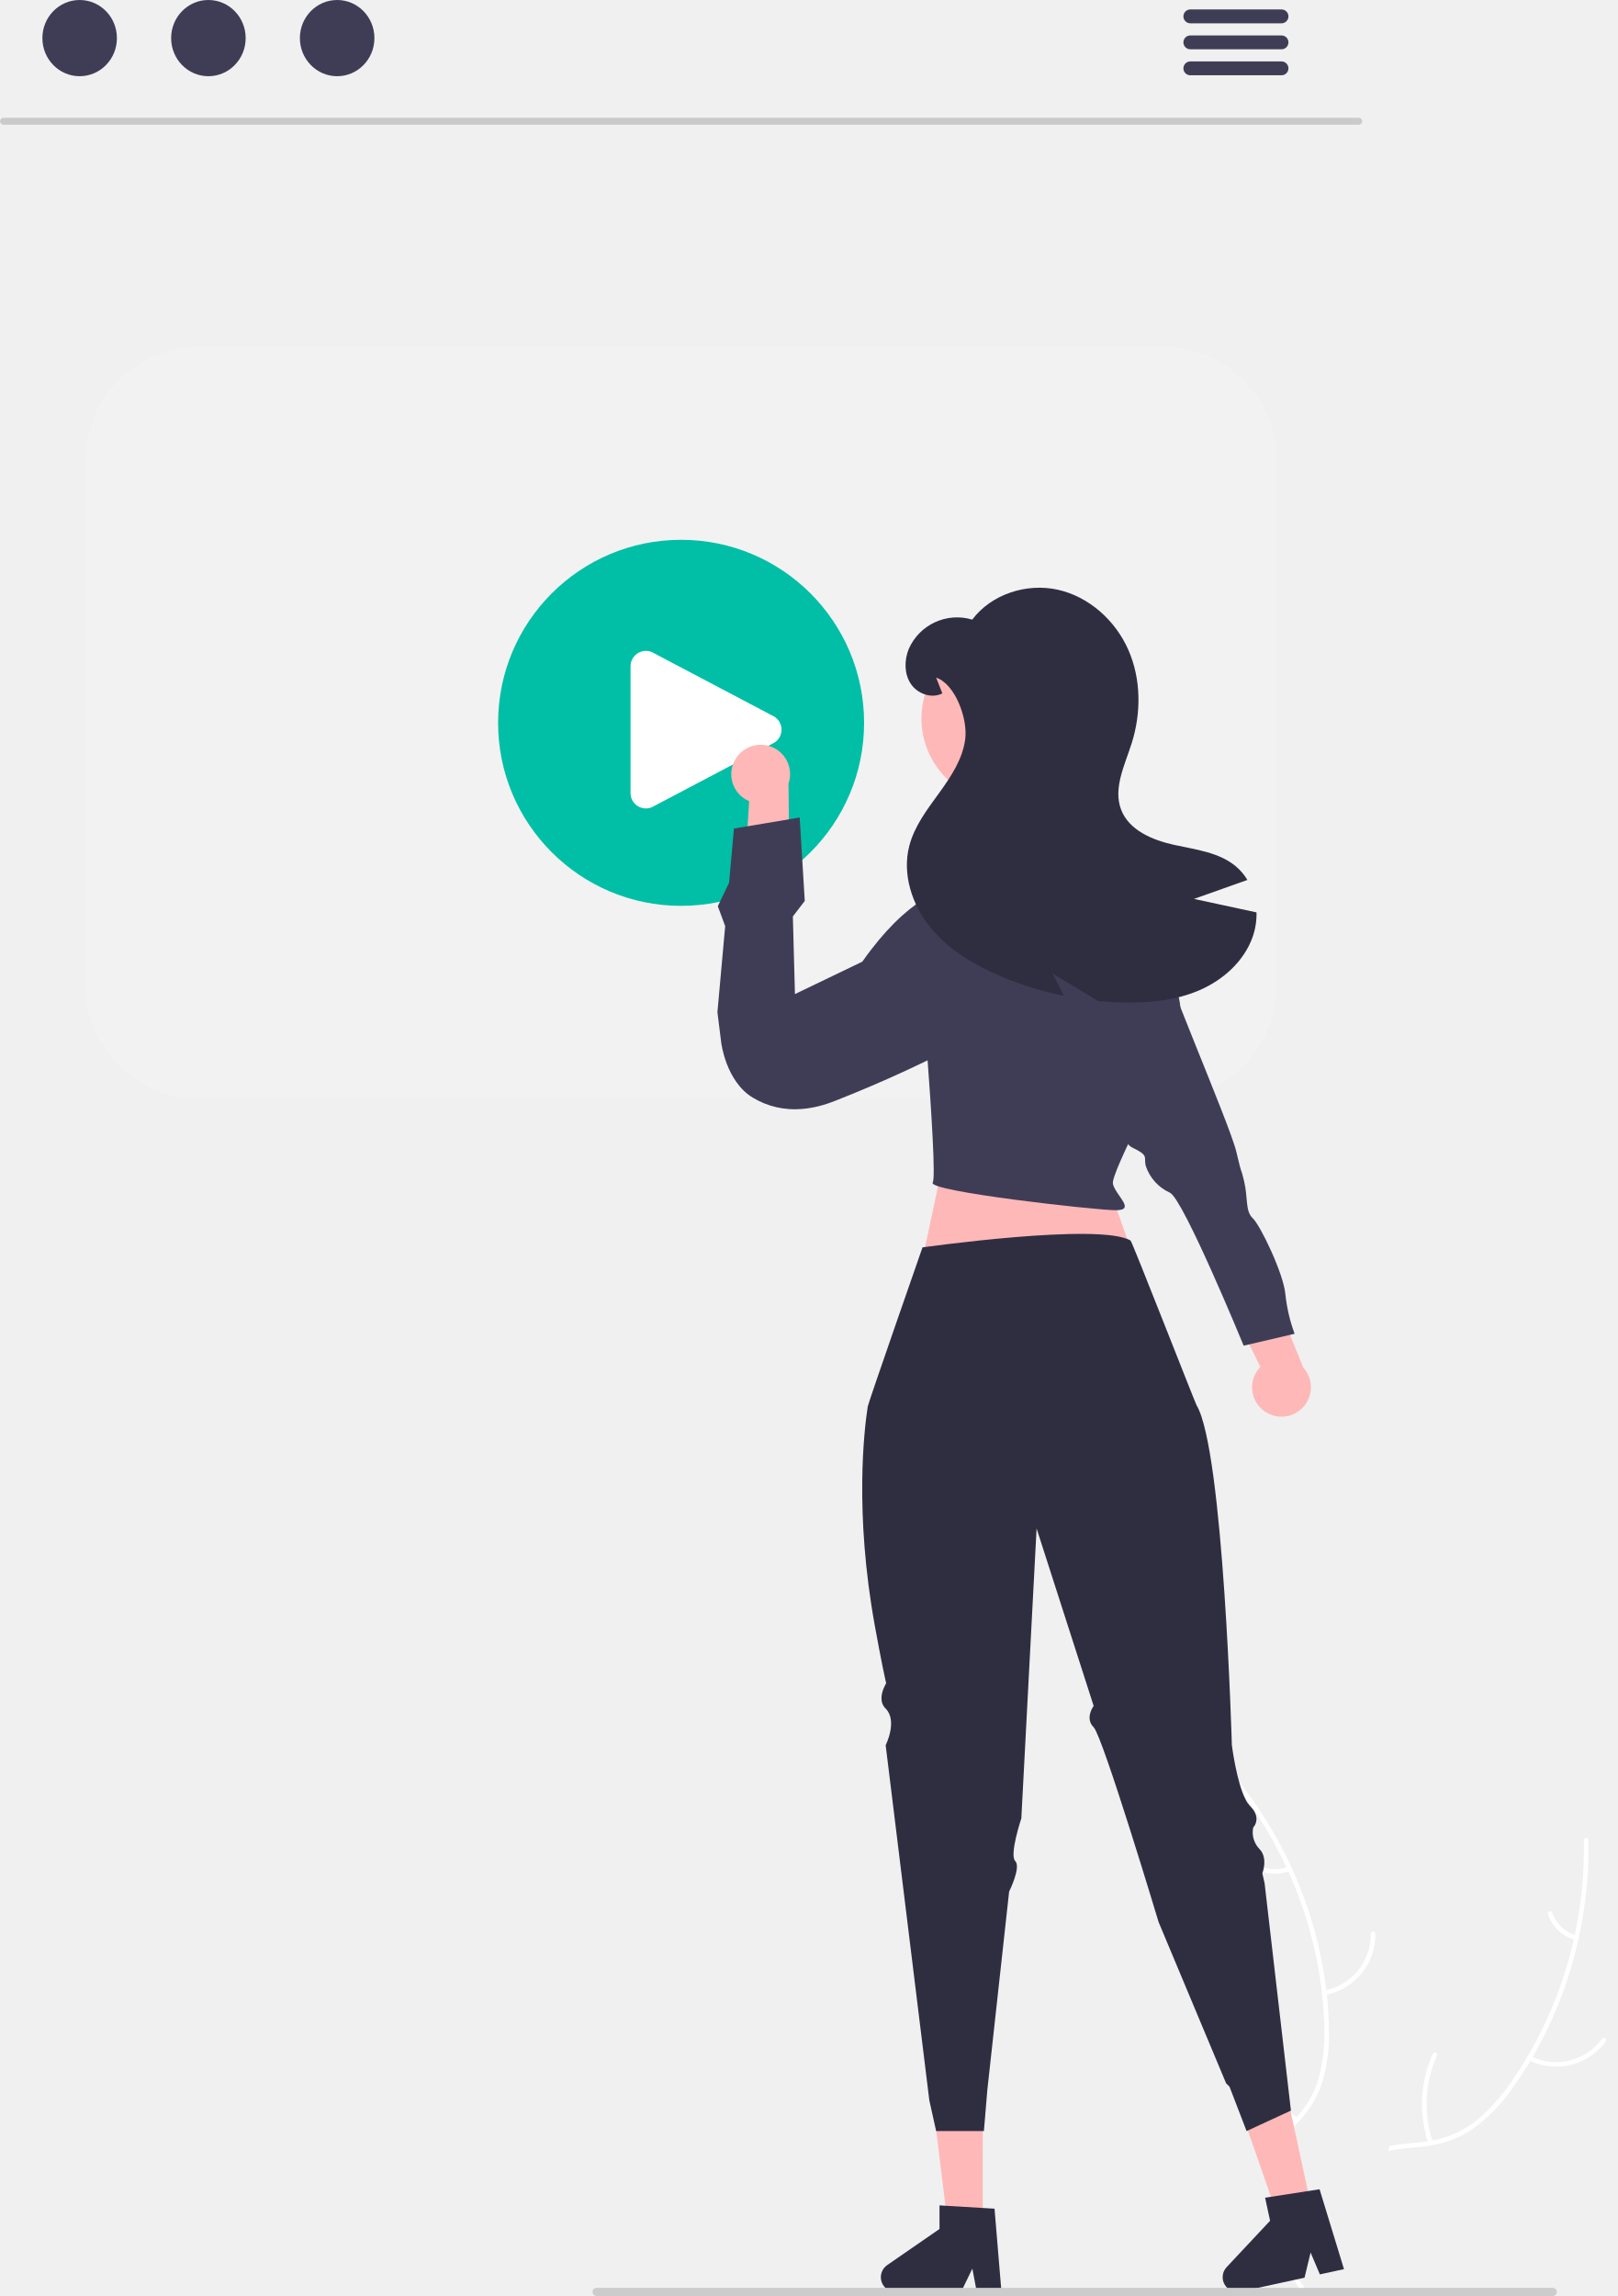
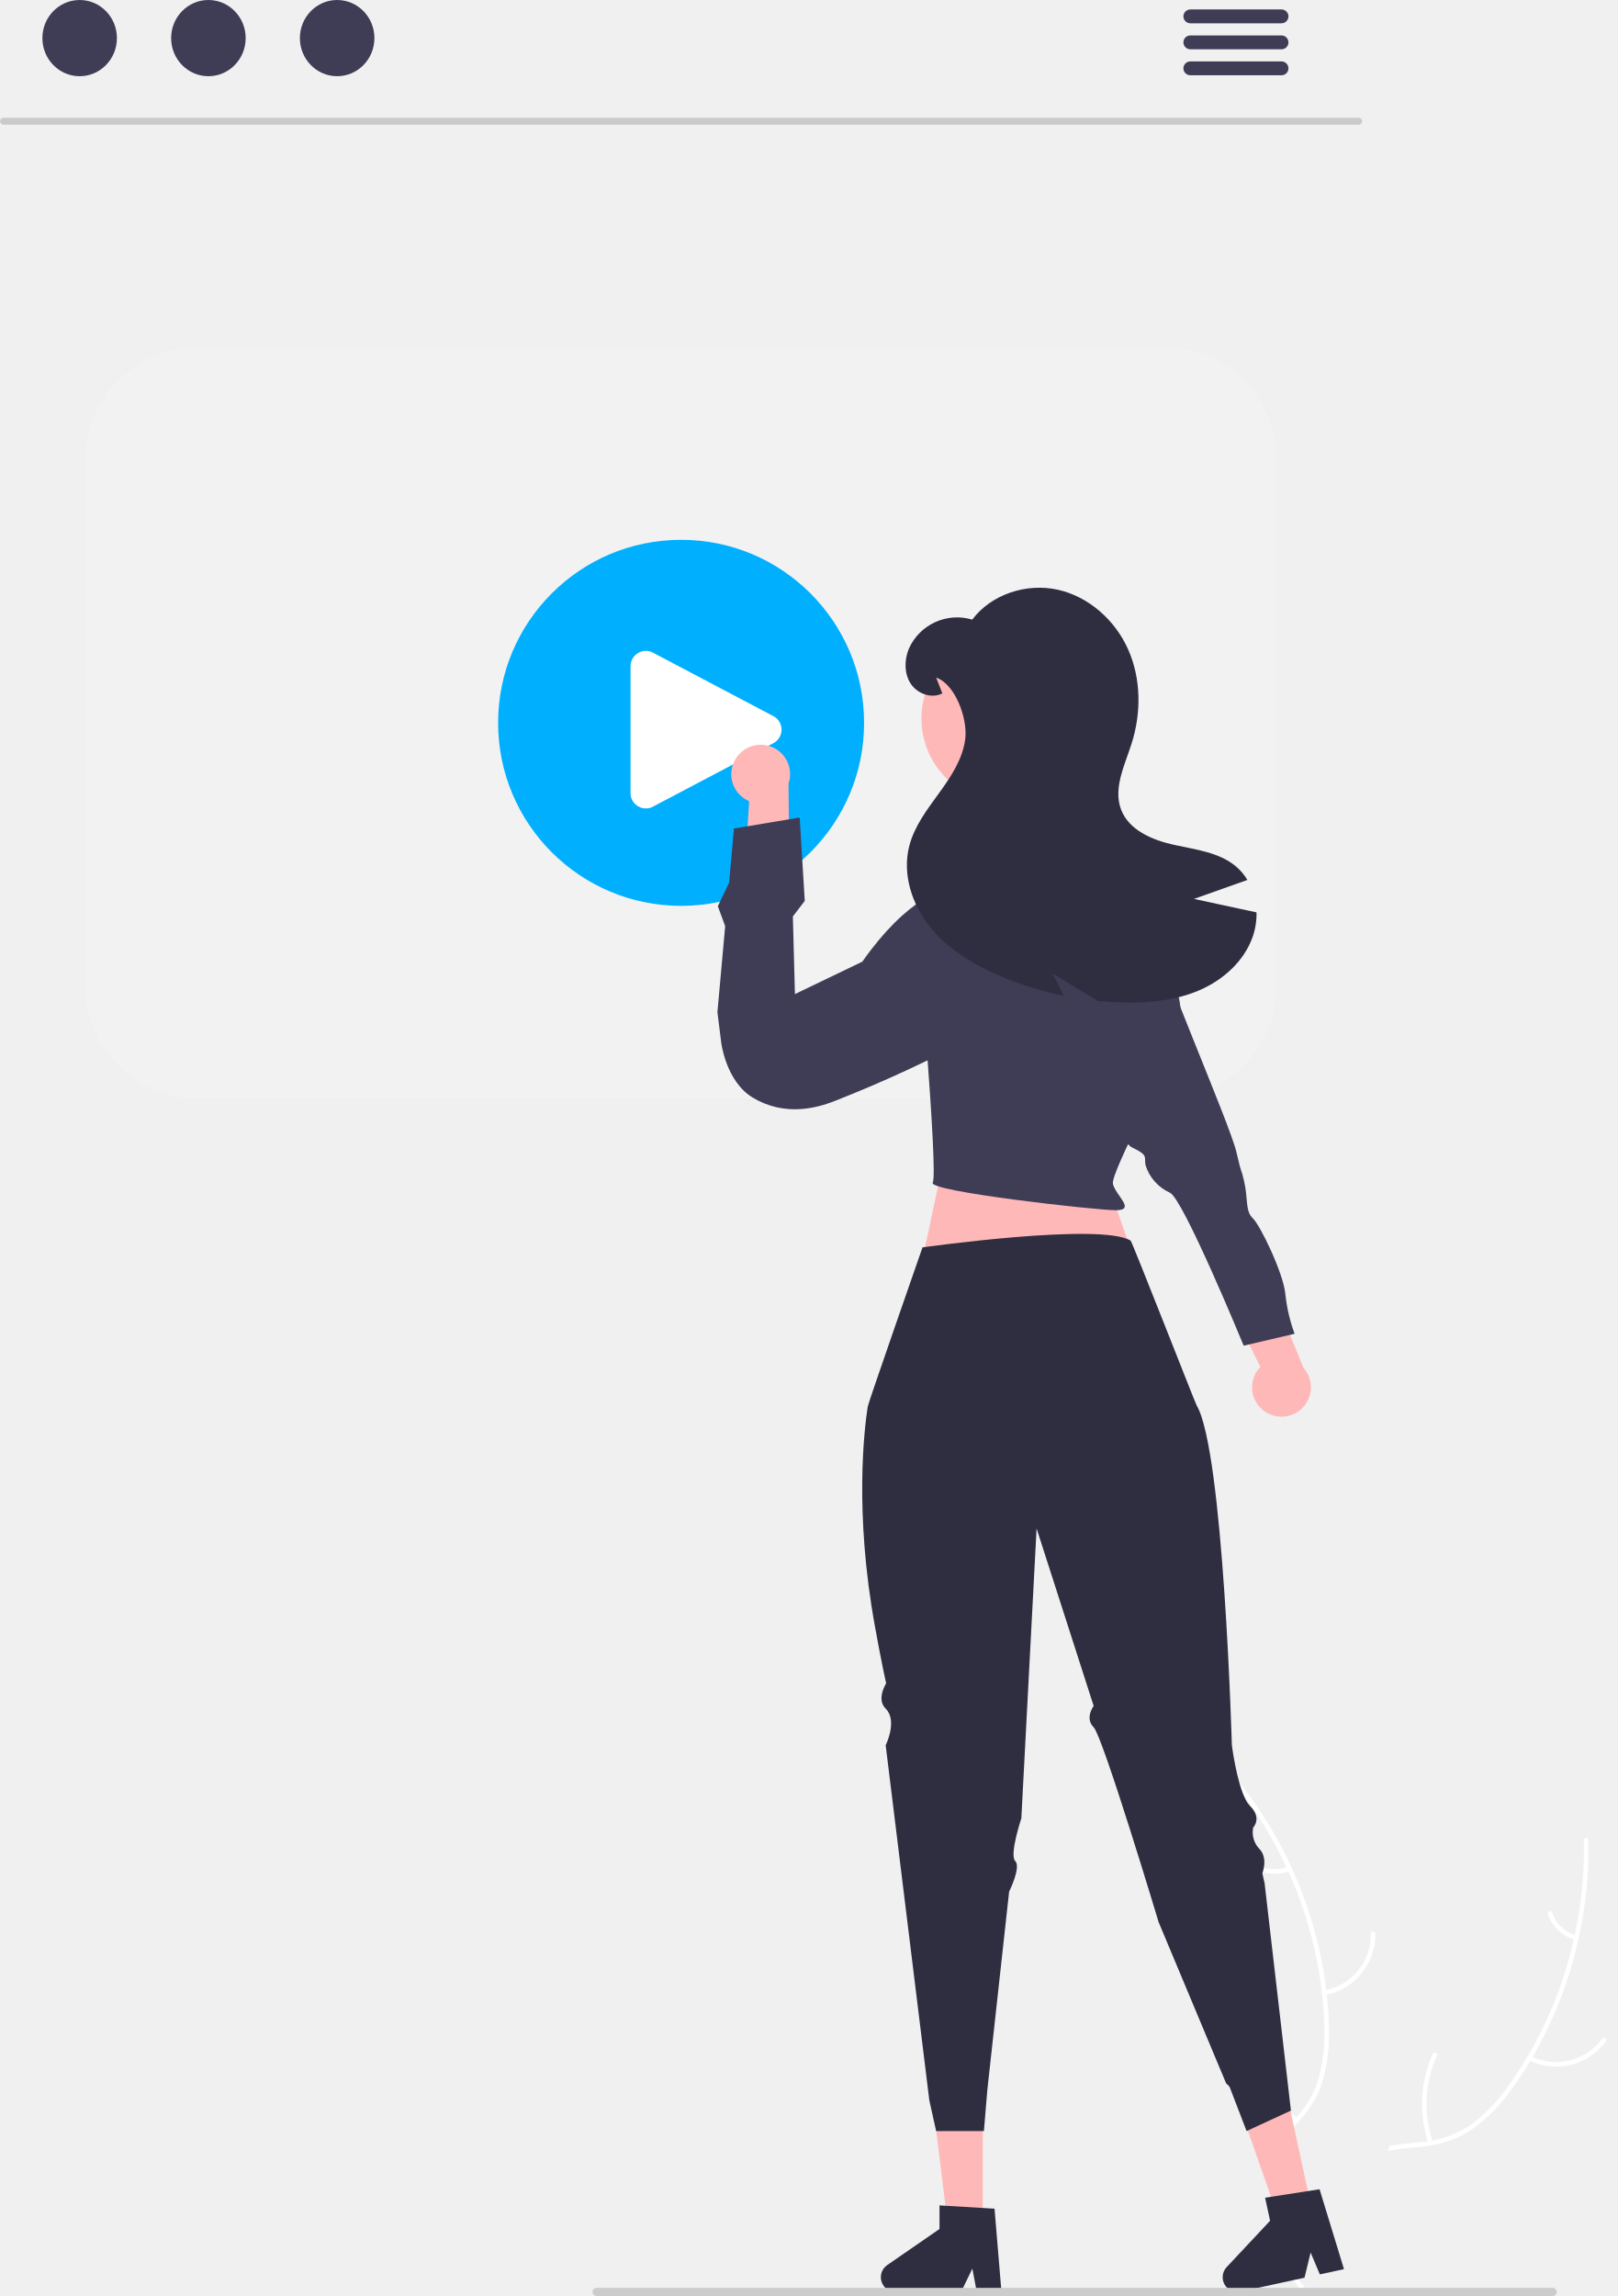
<svg xmlns="http://www.w3.org/2000/svg" data-name="Layer 1" width="474.16" height="672.95" viewBox="0 0 474.16 672.95">
  <path d="M761.237,150.078H363.913a1.016,1.016,0,0,1,0-2.031H761.237a1.016,1.016,0,0,1,0,2.031Z" transform="translate(-362.9203 -113.5251)" fill="#cacaca" />
  <ellipse cx="23.348" cy="11.169" rx="10.925" ry="11.169" fill="#3f3d56" />
  <ellipse cx="61.09" cy="11.169" rx="10.925" ry="11.169" fill="#3f3d56" />
  <ellipse cx="98.832" cy="11.169" rx="10.925" ry="11.169" fill="#3f3d56" />
  <path d="M738.624,120.357H711.807a2.031,2.031,0,0,1,0-4.061h26.817a2.031,2.031,0,0,1,0,4.061Z" transform="translate(-362.9203 -113.5251)" fill="#3f3d56" />
  <path d="M738.624,127.972H711.807a2.031,2.031,0,0,1,0-4.061h26.817a2.031,2.031,0,0,1,0,4.061Z" transform="translate(-362.9203 -113.5251)" fill="#3f3d56" />
  <path d="M738.624,135.587H711.807a2.031,2.031,0,0,1,0-4.061h26.817a2.031,2.031,0,0,1,0,4.061Z" transform="translate(-362.9203 -113.5251)" fill="#3f3d56" />
  <path d="M704.149,435.495H421.002a33.04,33.04,0,0,1-33.003-33.004V248.276a33.039,33.039,0,0,1,33.003-33.001h283.147a33.039,33.039,0,0,1,33.003,33.001V402.491A33.04,33.04,0,0,1,704.149,435.495Z" transform="translate(-362.9203 -113.5251)" fill="#f2f2f2" style="isolation:isolate" />
-   <circle cx="199.655" cy="211.859" r="53.642" fill="#00bfa6" />
+   <circle cx="199.655" cy="211.859" r="53.642" fill="#00b0ff" />
  <path d="M552.258,350.48a4.5,4.5,0,0,1-2.171-.565,4.442,4.442,0,0,1-2.333-3.944V308.796a4.5,4.5,0,0,1,6.913-3.798L589.93,323.585a4.5,4.5,0,0,1,0,7.597l-35.263,18.587A4.479,4.479,0,0,1,552.258,350.48Z" transform="translate(-362.9203 -113.5251)" fill="#fff" />
  <path d="M733.684,527.229a8.566,8.566,0,0,1-1.294-13.071l-13.564-27.253,15.703,1.912,10.473,25.586a8.613,8.613,0,0,1-11.318,12.825Z" transform="translate(-362.9203 -113.5251)" fill="#ffb8b8" />
  <path d="M678.697,433.46l10.29-1.421s.994,15.513,5.915,17.865,3.263,2.738,3.843,5.227a13.104,13.104,0,0,0,7.106,7.965c3.899,1.715,21.633,44.839,21.633,44.839l14.933-3.482a48.043,48.043,0,0,1-2.708-11.615c-.525-6.001-7.325-20.16-9.565-22.262s-1.354-5.807-2.515-10.785-.355-.362-2.29-8.658-23.685-58.015-24.596-65.675-11.585-12.169-11.585-12.169l-8.296,1.935Z" transform="translate(-362.9203 -113.5251)" fill="#3f3d56" />
  <polygon points="275.419 345.607 258.78 423.717 349.603 416.871 322.419 340.607 275.419 345.607" fill="#ffb8b8" />
  <path d="M833.845,711.715a96.902,96.902,0,0,1-12.51,27.53c-12.48,18.87-30.34,33.3-49.97,44.85-1.36.81-2.74,1.6-4.12,2.38h-13.77l-.48-1.1v-.01l-.56-1.27-.07-.15-.03.15-.55,2.38h-6.76c-.56-.79-1.11-1.58-1.65-2.38-.79-1.17-1.55-2.35-2.27-3.55a57.635,57.635,0,0,1-3.4-6.52c-.12-.25-.22-.5-.32-.75l.45-.49-1.87-8.18,3.76-.62-4.12-12.71c.15-.47.32-.94.5-1.41,2.31-5.85,6.65-10.22,11.8-13.89,5.3-3.79,11.47-6.83,17.14-9.99,2.66-1.49,5.28-3.06,7.83-4.72v-.01q4.89-3.165,9.49-6.77a1.426,1.426,0,0,0,.15-.11,1.068,1.068,0,0,0,.12-.1,140.902,140.902,0,0,0,34.31-38.93.01.01,0,0,0,.01-.01c.3-.48.58-.96.86-1.45v-.01a136.256,136.256,0,0,0,9.41-19.65v-.01c.2-.5.38-1,.57-1.5q.39.66.75,1.32a.01.01,0,0,1,.01.01C838.255,671.395,839.175,692.295,833.845,711.715Z" transform="translate(-362.9203 -113.5251)" fill="#f0f0f0" />
  <path d="M828.555,654.045a121.365,121.365,0,0,1-2.87,27.54,118.541,118.541,0,0,1-3.36,12.24,121.345,121.345,0,0,1-10.13,22.6c-.23.39-.45.77-.69,1.15v.01a102.347,102.347,0,0,1-5.75,8.66,47.722,47.722,0,0,1-11.4,11.46,30.089,30.089,0,0,1-11.98,4.63c-.8.15-1.62.26-2.45.36-3.31.39-6.73.54-10.01,1.24a21.849,21.849,0,0,0-4.82,1.55c-5.28,2.45-8.25,7.58-9.55,13.06-.23.96-.41,1.93-.55,2.9-1.09,7.45.11,15.19-.51,22.65-.07.79-.16,1.59-.27,2.38h-.74l-.48-1.1v-.01c.05-.42.09-.84.13-1.27a96.292,96.292,0,0,0,.09-11.01c-.04-1.65-.07-3.31-.05-4.97.02-1.33.07-2.66.17-3.98v-.01c.07-.82.15-1.63.26-2.44a31.586,31.586,0,0,1,1.82-7.25,18.152,18.152,0,0,1,10.32-10.68,26.992,26.992,0,0,1,4.47-1.25c3.35-.64,6.81-.8,10.18-1.22.36-.04.72-.09,1.07-.15.45-.07.89-.15,1.33-.23a28.666,28.666,0,0,0,12.16-5.27,51.903,51.903,0,0,0,10.98-11.92c1.64-2.35,3.2-4.75,4.65-7.22a.01.01,0,0,1,.01-.01c.07-.12.14-.23.21-.35l.01-.02a119.571,119.571,0,0,0,13.46-34.17c.09-.44.19-.88.29-1.32a120.888,120.888,0,0,0,2.67-26.4v-.01c0-.42-.01-.83-.02-1.25-.02-.86,1.31-1.05,1.33-.19.01.42.02.84.01,1.26A.01.01,0,0,1,828.555,654.045Z" transform="translate(-362.9203 -113.5251)" fill="#fff" />
  <path d="M810.934,717.304a18.018,18.018,0,0,0,22.694-5.416c.509-.699-.554-1.523-1.064-.822a16.684,16.684,0,0,1-21.121,4.995c-.769-.395-1.275.85-.51,1.244Z" transform="translate(-362.9203 -113.5251)" fill="#fff" />
  <path d="M782.913,741.303a34.729,34.729,0,0,1,1.23-25.279c.355-.79-.889-1.299-1.244-.51a36.123,36.123,0,0,0-1.226,26.308c.279.821,1.517.297,1.24-.519Z" transform="translate(-362.9203 -113.5251)" fill="#fff" />
  <path d="M824.941,680.748a10.199,10.199,0,0,1-7.022-6.659c-.268-.824-1.506-.3-1.24.519a11.429,11.429,0,0,0,7.752,7.384.695.695,0,0,0,.877-.367.675.675,0,0,0-.367-.877Z" transform="translate(-362.9203 -113.5251)" fill="#fff" />
  <path d="M772.875,721.255v.01a131.246,131.246,0,0,1-2.67,21.24v.01c-.08.48-.19.95-.29,1.42a184.496,184.496,0,0,1-10.11,31.61q-1.785,4.32-3.74,8.55c-.36.8-.73,1.59-1.11,2.38h-1.48l-.48-1.1v-.01l-.56-1.27-.07-.15-.03.15-.55,2.38H737.485l-2.78-2.38-4.05-3.47,5.66-6.18.93-1.02.14-.15.45-.49-1.87-8.18,3.76-.62-4.12-12.71-1.95-6.01-.49-1.51-2.85-8.79-8.6,1.61-1.4-4.9a135.99,135.99,0,0,0,6.42-18.41c.01-.05.03-.09.04-.14a141.583,141.583,0,0,0,4.02-51.96v-.01c-.06-.56-.13-1.13-.21-1.68v-.02a133.631,133.631,0,0,0-4.32-21.34c-.14-.53-.3-1.05-.45-1.57.46.2.91.39,1.37.59l.01.01h.02c.73.32,1.46.66,2.17,1.02,17.06,8.29,29.61,23.85,36.74,41.79.02.05.04.09.06.14a96.394,96.394,0,0,1,6.57,29.43A114.868,114.868,0,0,1,772.875,721.255Z" transform="translate(-362.9203 -113.5251)" fill="#f0f0f0" />
  <path d="M746.925,786.475h-1.58c-.5-.81-1.04-1.6-1.58-2.38q-1.29-1.815-2.66-3.55c-.79-1-1.58-1.99-2.37-2.98-.82-1.03-1.63-2.06-2.42-3.12l.93-1.02c.15.2.3.4.46.6,2.56,3.37,5.33,6.61,7.7,10.07C745.935,784.875,746.445,785.665,746.925,786.475Z" transform="translate(-362.9203 -113.5251)" fill="#fff" />
  <path d="M725.483,637.104c.26.33.53.67.78,1.01q2.925,3.795,5.53,7.83a117.99,117.99,0,0,1,8.22,14.85c.19.4.38.81.56,1.22a119.264,119.264,0,0,1,9.84,35.44c.02.12.03.23.04.35q.495,4.29.64,8.61a51.783,51.783,0,0,1-1.59,16.12c-.2.69-.42,1.37-.66,2.03a27.346,27.346,0,0,1-2.25,4.65,27.923,27.923,0,0,1-2.14,3.09c-.47.6-.96,1.19-1.48,1.76-.3.33-.61.66-.92.99-.26.25-.51.51-.77.76-2.7,2.62-5.68,5.05-8.12,7.94l.49,1.51c2.35-2.98,5.38-5.45,8.11-8.05a37.897,37.897,0,0,0,4.66-5.28c.18-.26.37-.52.54-.79a26.749,26.749,0,0,0,2.39-4.29c.34-.75.65-1.52.93-2.32a47.892,47.892,0,0,0,2.2-16,103.415,103.415,0,0,0-.62-10.39c-.04-.45-.09-.89-.15-1.34a121.638,121.638,0,0,0-5.52-24.14,122.66,122.66,0,0,0-13.76-28.18q-2.475-3.765-5.25-7.35c-.24-.33-.49-.65-.75-.98C725.903,635.474,724.953,636.424,725.483,637.104Z" transform="translate(-362.9203 -113.5251)" fill="#fff" />
  <path d="M751.237,698.27a18.018,18.018,0,0,0,14.859-17.988.673.673,0,0,0-1.344-.016,16.684,16.684,0,0,1-13.857,16.704c-.852.147-.506,1.447.341,1.3Z" transform="translate(-362.9203 -113.5251)" fill="#fff" />
  <path d="M743.313,734.303a34.728,34.728,0,0,1-14.238-20.924c-.192-.844-1.492-.502-1.3.341a36.123,36.123,0,0,0,14.86,21.743c.716.487,1.39-.676.678-1.161Z" transform="translate(-362.9203 -113.5251)" fill="#fff" />
  <path d="M740.412,660.649a10.199,10.199,0,0,1-9.616-1.089c-.71-.496-1.383.668-.678,1.161a11.429,11.429,0,0,0,10.636,1.228.695.695,0,0,0,.479-.821.675.675,0,0,0-.821-.479Z" transform="translate(-362.9203 -113.5251)" fill="#fff" />
  <polygon points="288.077 652.388 277.875 652.388 273.022 613.036 288.079 613.037 288.077 652.388" fill="#ffb8b8" />
  <path d="M656.486,785.285h-7.239l-1.292-6.835-3.309,6.835h-19.201a4.316,4.316,0,0,1-2.453-7.868L638.325,766.828v-6.91l16.128.963Z" transform="translate(-362.9203 -113.5251)" fill="#2f2e41" />
  <polygon points="384.502 647.313 374.532 649.475 361.446 612.047 376.161 608.855 384.502 647.313" fill="#ffb8b8" />
  <path d="M756.893,778.605l-7.075,1.535-2.712-6.405-1.785,7.381-18.764,4.071a4.316,4.316,0,0,1-4.065-7.169l12.739-13.599-1.465-6.753,15.965-2.478Z" transform="translate(-362.9203 -113.5251)" fill="#2f2e41" />
  <path d="M819.275,785.285a1.186,1.186,0,0,1-1.19,1.19h-280.29a1.19,1.19,0,0,1,0-2.38h280.29A1.187,1.187,0,0,1,819.275,785.285Z" transform="translate(-362.9203 -113.5251)" fill="#ccc" />
  <path d="M619.382,590.132c7.16,39.35,4.95,14.34,4.95,14.34s-5.37,6.26-1.79,9.84,0,10.73,0,10.73l12.797,104.09,2,9h14l1-12,6.393-58.19s3.58-7.16,1.79-8.95c-1.79-1.79,1.79-12.52,1.79-12.52l4.47-84.96,16.73,52.01s-2.69,3.58,0,6.26c2.68,2.68,19.04,57.1,19.04,57.1l19.787,47.25,1,1,5,13,13-6L733.622,665.512l-.32-1.43-.34-1.51s1.79-4.47-.89-7.16a6.988,6.988,0,0,1-1.79-6.26,2.442,2.442,0,0,0,.24-.3,3.712,3.712,0,0,0,.64-1.46c.24-1.12.03-2.69-1.78-4.5a7.636,7.636,0,0,1-1.27-1.82c-2.72-5.15-4.09-16.06-4.09-16.06s-2.42-86.41-10.34-99.61c-.42-.69-18.903-48-19.343-48.27-8.94-5.36-61,2-61,2S617.482,524.572,617.292,525.752C616.262,532.382,613.312,556.752,619.382,590.132Z" transform="translate(-362.9203 -113.5251)" fill="#2f2e41" />
  <path d="M578.646,335.8a8.566,8.566,0,0,0,3.883,12.548l-1.918,30.381,13.729-7.859-.283-27.645a8.613,8.613,0,0,0-15.41-7.425Z" transform="translate(-362.9203 -113.5251)" fill="#ffb8b8" />
  <path d="M631.68,385.134s7.358-10.964,21.84-25.446c7.667-2.556,20.951-1.066,25.556,0,21.297,28.112,22.637,26.244,28.181,41.951,1.438,4.073,2.156,7.986,1.517,11.181-2.556,12.778-20.459,44.34-19.607,47.748s6.815,7.667.852,7.667-55.384-5.547-53.681-8.103S631.68,385.134,631.68,385.134Z" transform="translate(-362.9203 -113.5251)" fill="#3f3d56" />
  <circle cx="294.776" cy="210.593" r="24.667" fill="#ffb8b8" />
  <path d="M661.975,376.778s-20.443-18.142-46.277,18.606l-19.75,9.5-.61-22.752,3.489-4.554-1.489-24.446-19.269,3.237L576.64,372.245l-3.301,6.887,2.155,5.842-2.271,25.228,1.116,8.93s1.354,11.406,9.33,16.156a23.64,23.64,0,0,0,6.848,2.759c4.726,1.081,10.436.832,17.212-1.874a379.079,379.079,0,0,0,41.136-19.04Z" transform="translate(-362.9203 -113.5251)" fill="#3f3d56" />
  <path d="M712.919,376.992q7.83-2.775,15.66-5.56a15.763,15.763,0,0,0-3.39-3.99c-4.97-4.15-11.83-4.9-18.14-6.3-6.32-1.4-13.18-4.27-15.49-10.31-2.4-6.28,1.08-13.06,3.1-19.46,2.83-8.93,2.77-18.9-1.02-27.46-3.79-8.56-11.49-15.5-20.63-17.54-9.14-2.03-19.47,1.28-25.09,8.76a15.471,15.471,0,0,0-18.62,8.62c-1.31,3.28-1.35,7.23.6,10.18s6.12,4.46,9.26,2.82l-1.82-4.62c5.63,1.91,9.29,12.09,8.53,17.99-.75,5.89-4.19,11.05-7.68,15.86-3.49,4.81-7.21,9.67-8.71,15.42-2.16,8.27.76,17.31,6.16,23.94s13.01,11.13,20.89,14.44a96.84,96.84,0,0,0,18.3,5.64c-1.12-2.18-2.23-4.36-3.35-6.54l13.29,8.04c2.57.25,5.16.4,7.75.45,7.54.13,15.23-.66,22.13-3.67,6.91-3.02,12.98-8.49,15.48-15.6a20.218,20.218,0,0,0,1.12-7.16Q722.084,378.962,712.919,376.992Z" transform="translate(-362.9203 -113.5251)" fill="#2f2e41" />
</svg>
